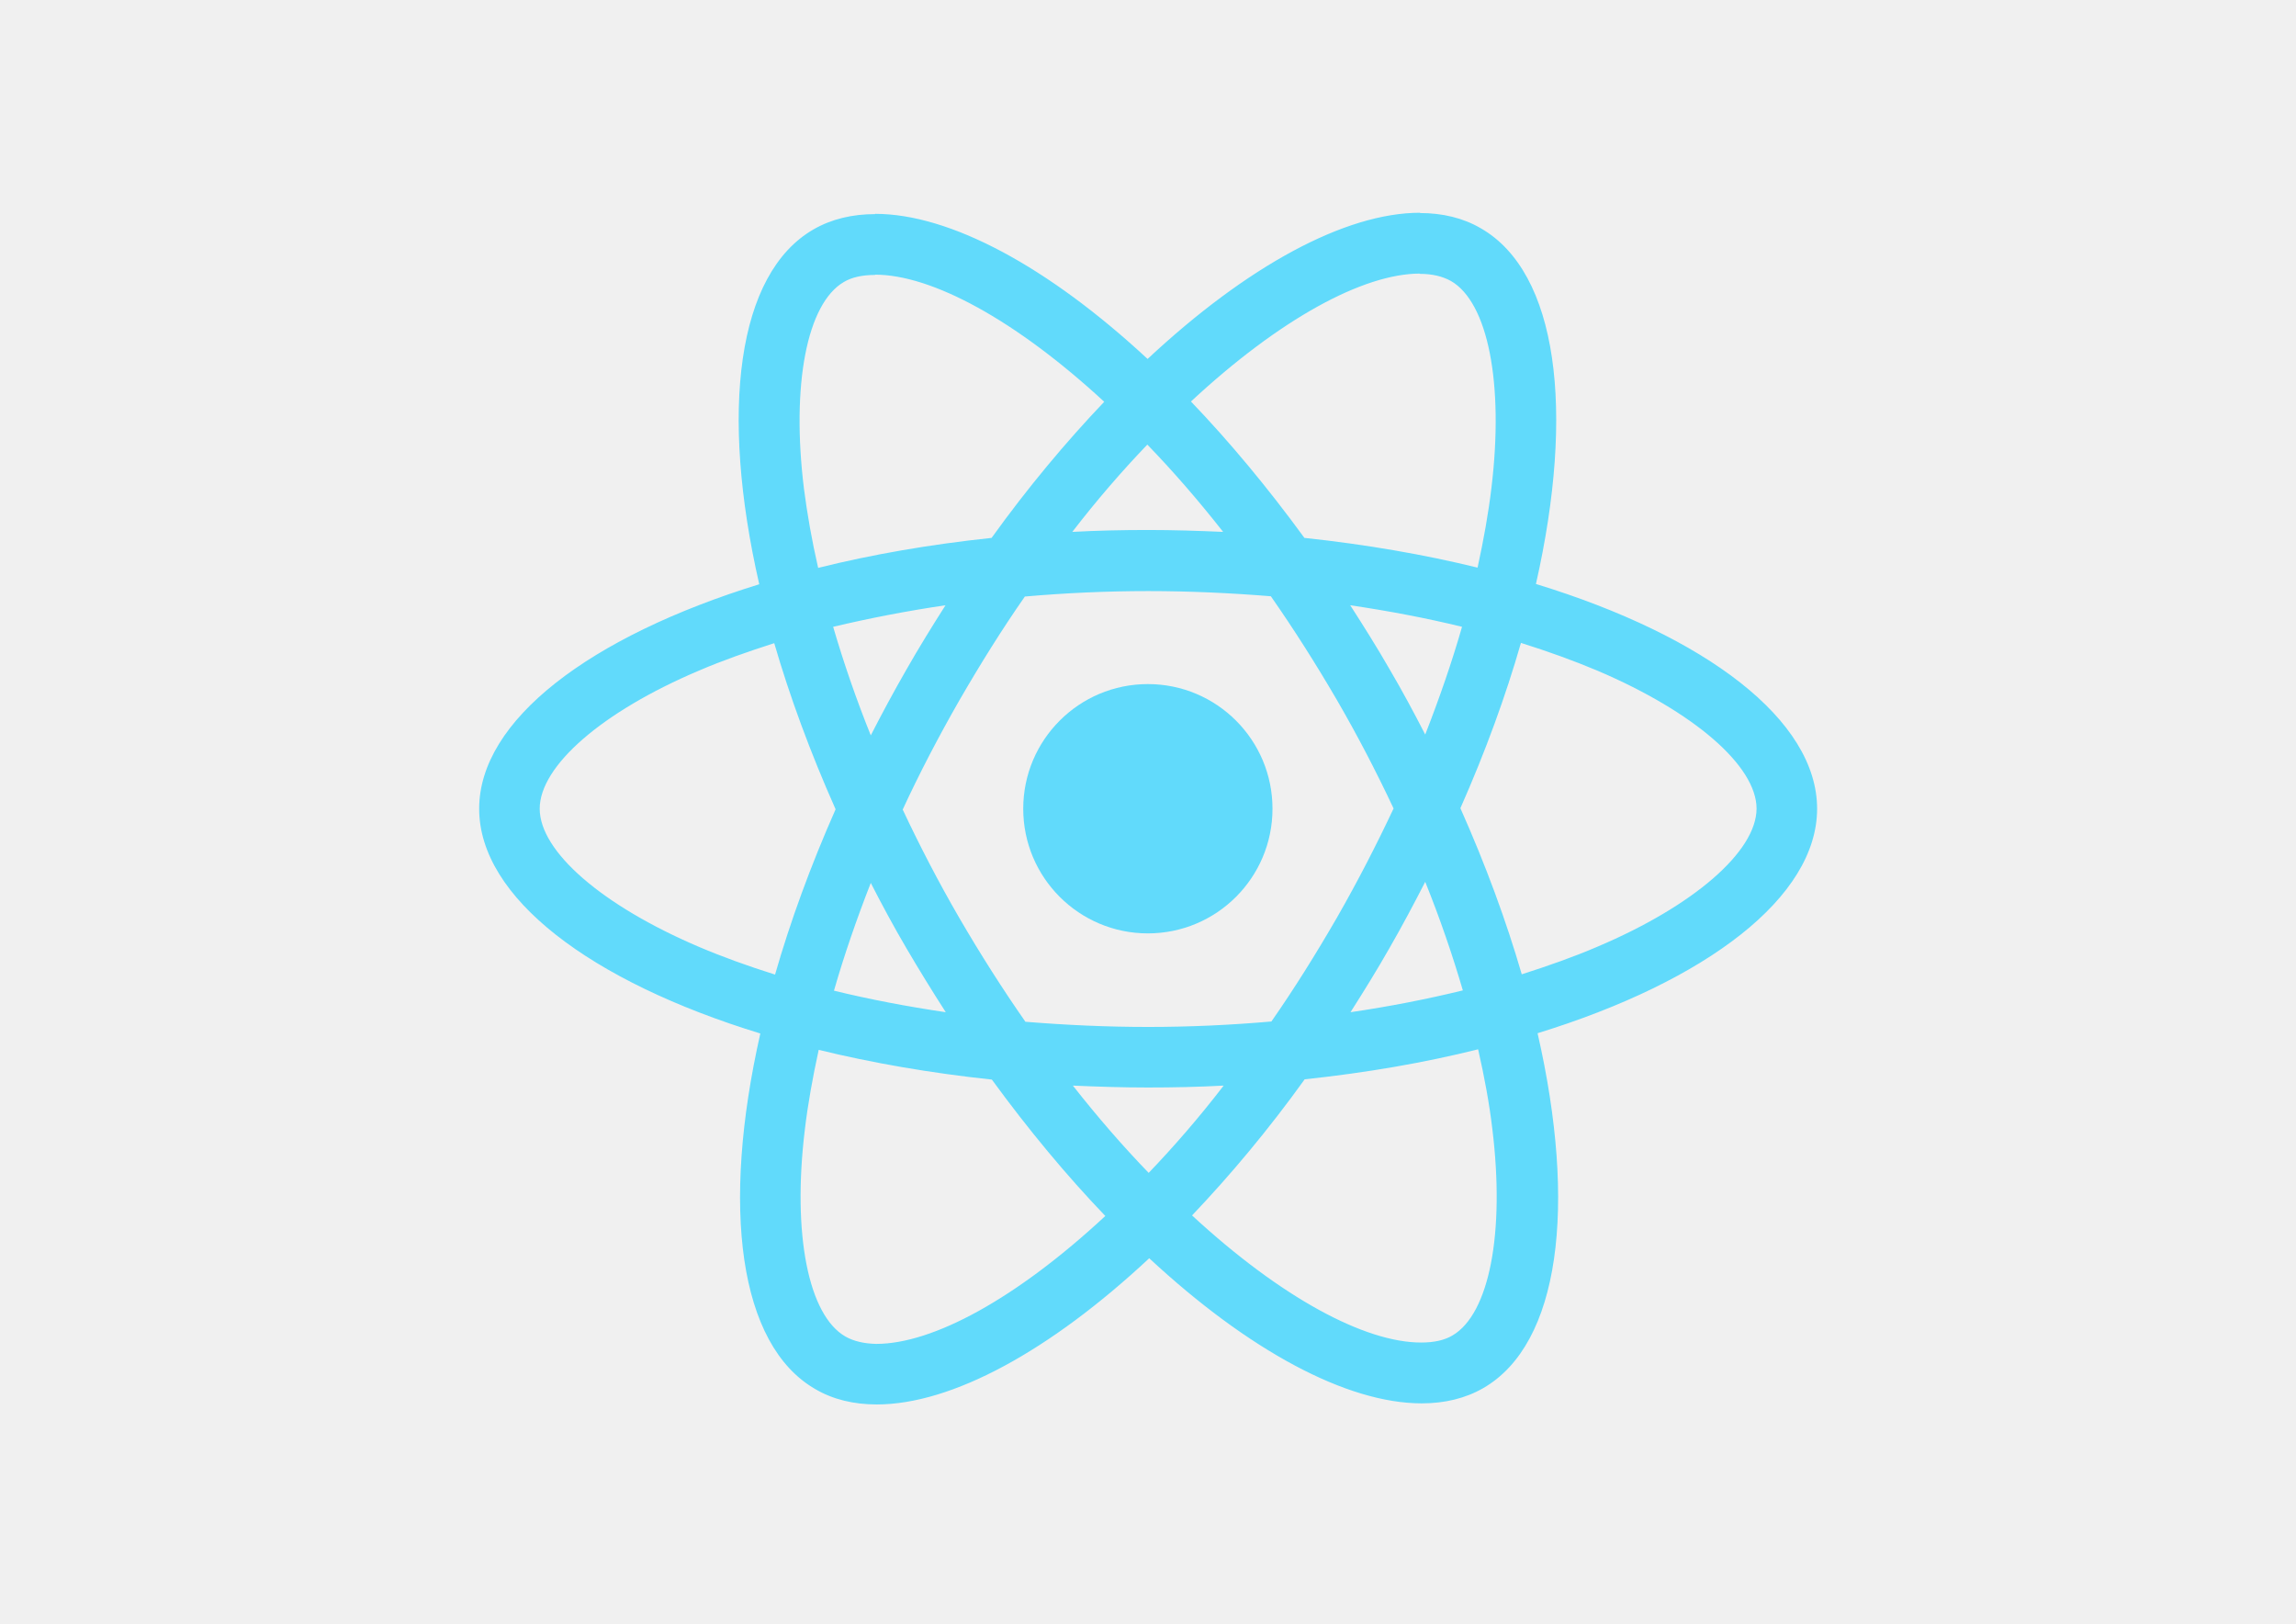
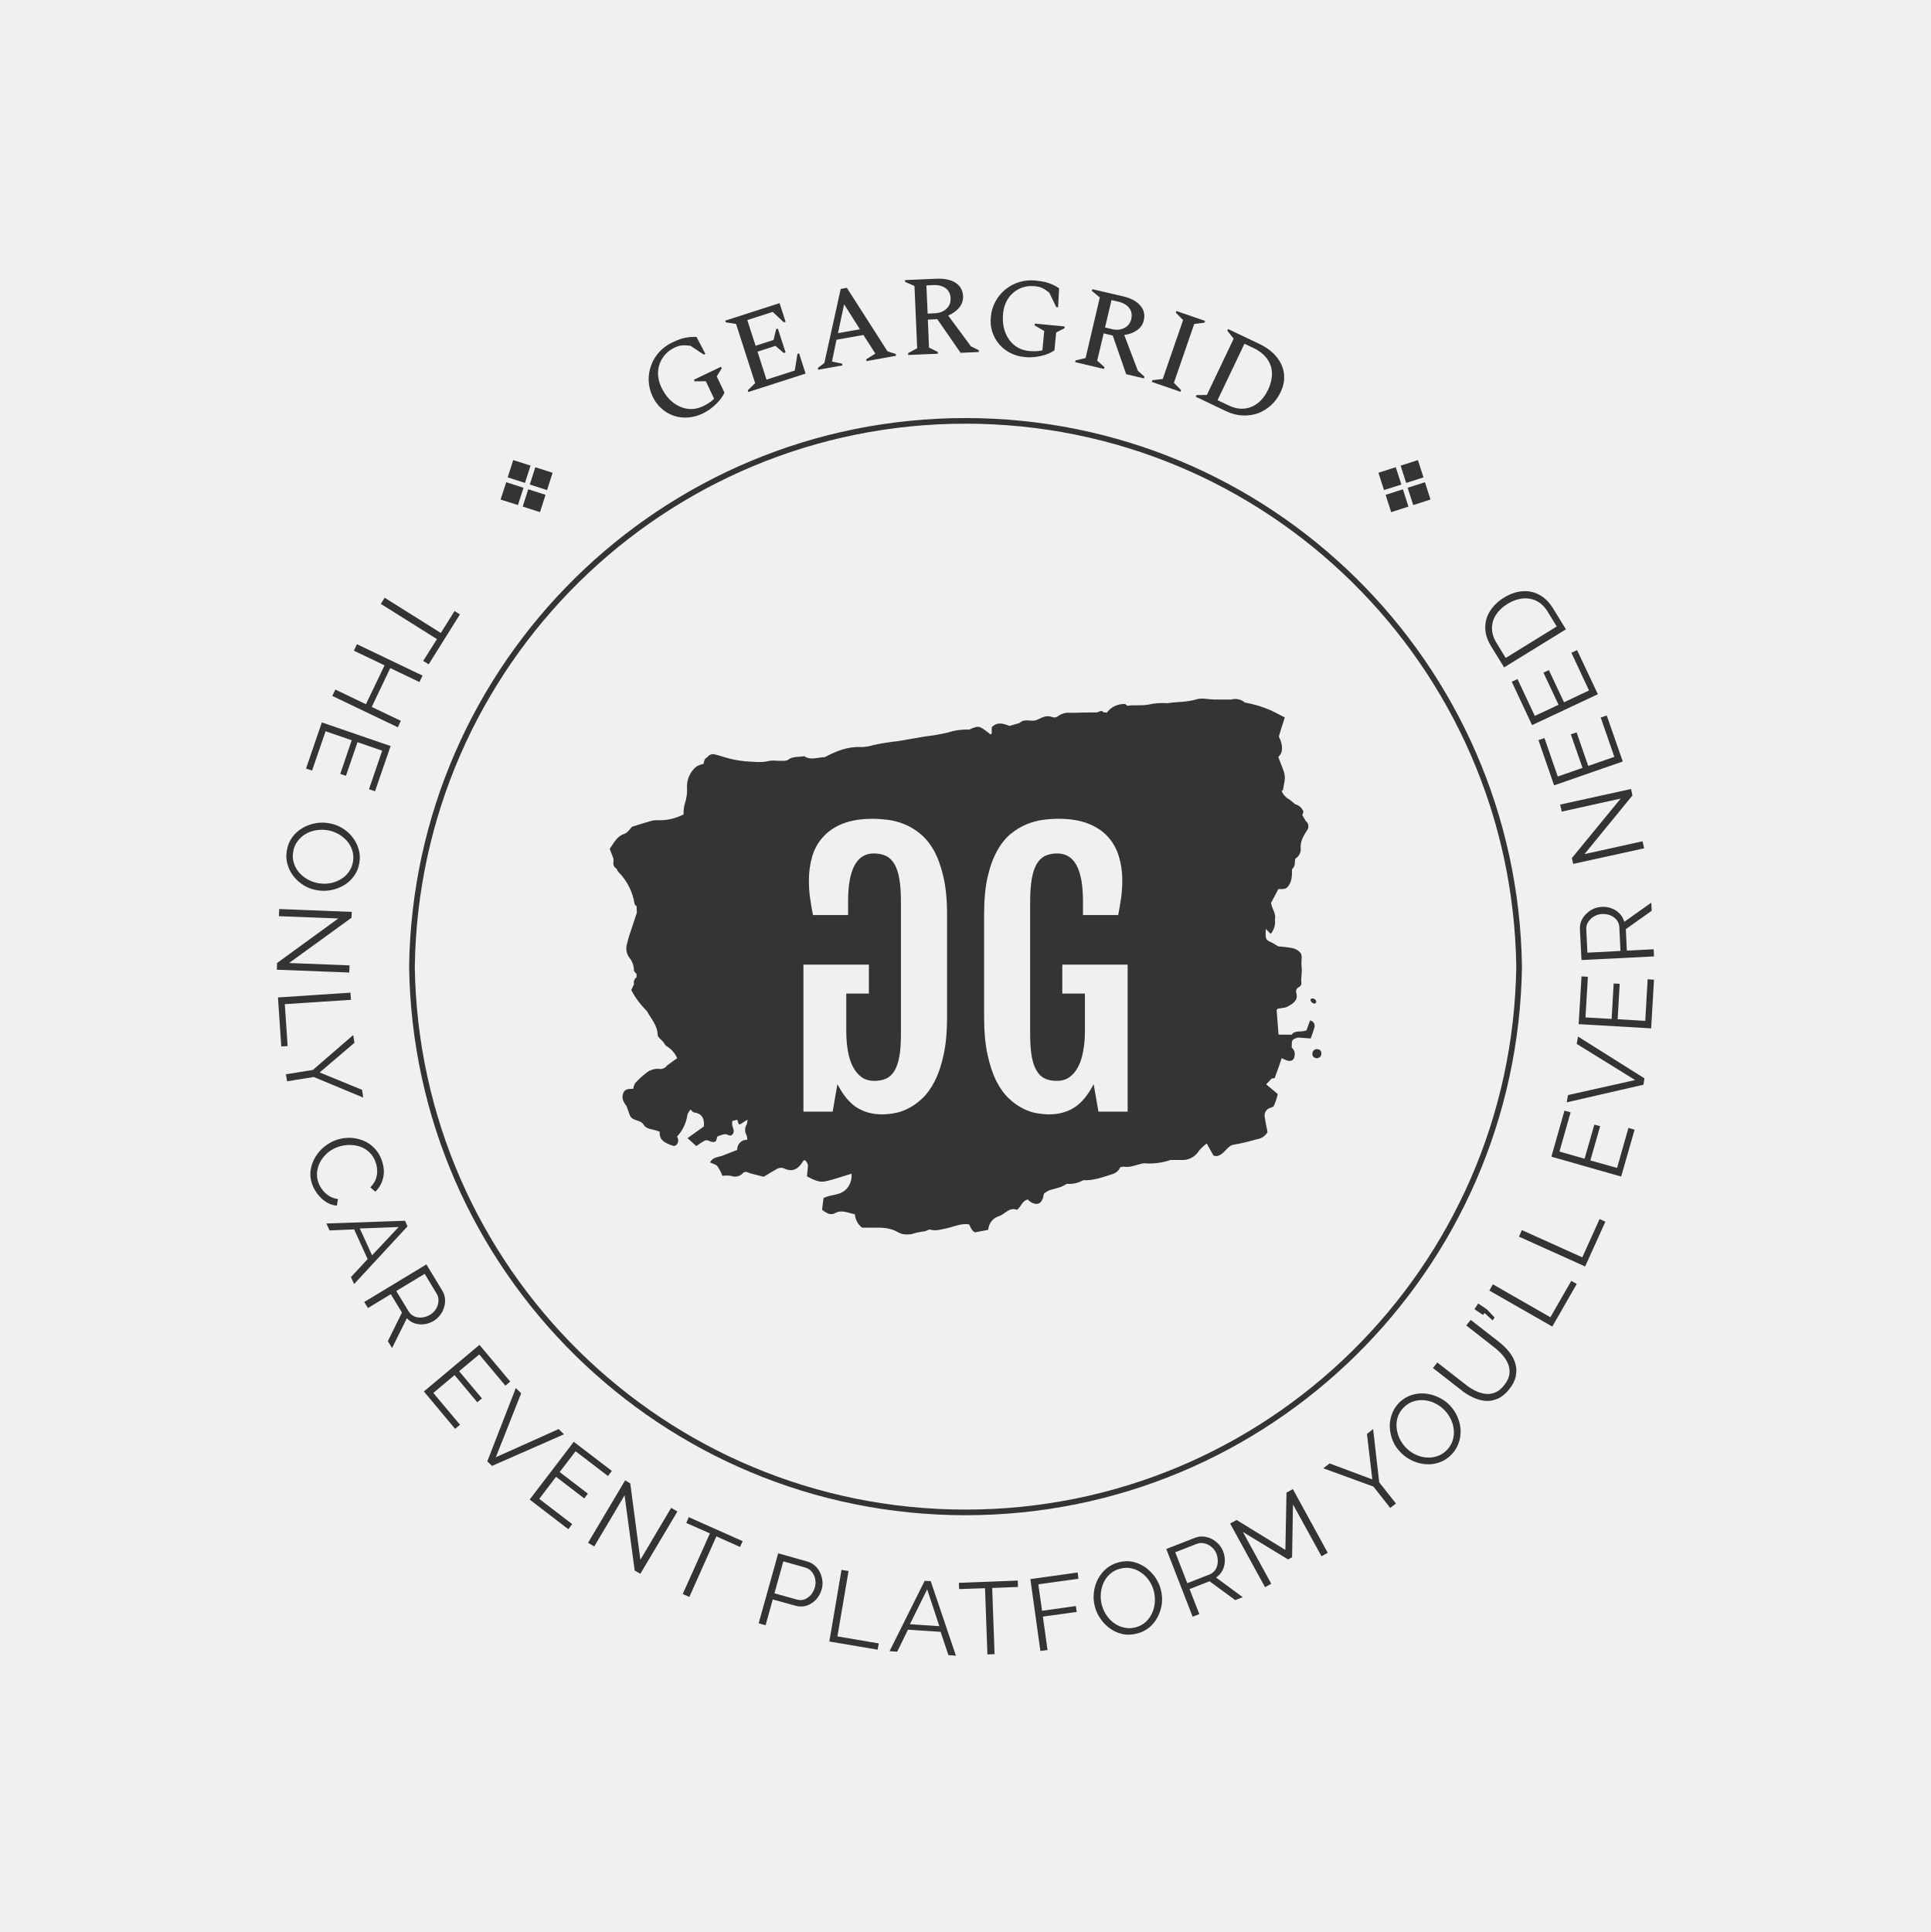
- <svg xmlns="http://www.w3.org/2000/svg" viewBox="0 0 841.9 595.3">
-   <g fill="#61DAFB">
-     <path d="M666.3 296.5c0-32.5-40.7-63.3-103.1-82.4 14.4-63.6 8-114.2-20.2-130.4-6.5-3.8-14.1-5.6-22.4-5.6v22.3c4.6 0 8.3.9 11.4 2.6 13.6 7.8 19.5 37.5 14.9 75.7-1.1 9.4-2.9 19.3-5.1 29.4-19.6-4.8-41-8.5-63.5-10.9-13.5-18.5-27.5-35.3-41.6-50 32.6-30.3 63.2-46.9 84-46.9V78c-27.5 0-63.5 19.6-99.9 53.6-36.4-33.8-72.4-53.2-99.9-53.2v22.3c20.7 0 51.4 16.5 84 46.6-14 14.7-28 31.4-41.3 49.9-22.6 2.4-44 6.1-63.6 11-2.3-10-4-19.7-5.2-29-4.7-38.2 1.1-67.9 14.6-75.8 3-1.8 6.9-2.6 11.5-2.6V78.5c-8.4 0-16 1.8-22.6 5.6-28.1 16.2-34.4 66.7-19.9 130.1-62.2 19.2-102.7 49.9-102.7 82.3 0 32.5 40.7 63.3 103.1 82.4-14.4 63.6-8 114.2 20.2 130.4 6.5 3.8 14.1 5.6 22.5 5.6 27.5 0 63.5-19.6 99.9-53.6 36.4 33.8 72.4 53.2 99.9 53.2 8.4 0 16-1.8 22.6-5.6 28.1-16.2 34.4-66.7 19.9-130.1 62-19.1 102.5-49.9 102.5-82.3zm-130.2-66.7c-3.7 12.9-8.3 26.2-13.5 39.5-4.1-8-8.4-16-13.1-24-4.6-8-9.5-15.8-14.4-23.4 14.2 2.1 27.9 4.7 41 7.9zm-45.8 106.5c-7.8 13.5-15.8 26.3-24.1 38.2-14.9 1.3-30 2-45.2 2-15.1 0-30.2-.7-45-1.9-8.3-11.9-16.4-24.6-24.2-38-7.6-13.1-14.5-26.4-20.8-39.8 6.2-13.4 13.2-26.8 20.7-39.9 7.8-13.5 15.8-26.3 24.1-38.2 14.9-1.3 30-2 45.2-2 15.1 0 30.2.7 45 1.9 8.3 11.9 16.4 24.6 24.2 38 7.6 13.1 14.5 26.4 20.8 39.8-6.3 13.4-13.2 26.8-20.7 39.9zm32.3-13c5.4 13.4 10 26.8 13.8 39.8-13.1 3.2-26.9 5.9-41.2 8 4.9-7.7 9.8-15.6 14.4-23.7 4.6-8 8.9-16.1 13-24.1zM421.2 430c-9.3-9.6-18.6-20.3-27.8-32 9 .4 18.2.7 27.5.7 9.4 0 18.7-.2 27.8-.7-9 11.7-18.3 22.4-27.5 32zm-74.4-58.9c-14.2-2.1-27.9-4.7-41-7.9 3.7-12.9 8.3-26.2 13.5-39.5 4.1 8 8.4 16 13.1 24 4.7 8 9.5 15.8 14.4 23.4zM420.7 163c9.3 9.6 18.6 20.3 27.8 32-9-.4-18.2-.7-27.5-.7-9.4 0-18.7.2-27.8.7 9-11.7 18.3-22.4 27.5-32zm-74 58.9c-4.9 7.7-9.8 15.6-14.4 23.7-4.6 8-8.9 16-13 24-5.4-13.4-10-26.8-13.8-39.8 13.1-3.1 26.9-5.8 41.2-7.9zm-90.5 125.2c-35.4-15.1-58.3-34.9-58.3-50.6 0-15.7 22.9-35.6 58.3-50.6 8.6-3.7 18-7 27.7-10.1 5.7 19.6 13.2 40 22.5 60.9-9.2 20.8-16.6 41.1-22.2 60.6-9.9-3.1-19.3-6.5-28-10.2zM310 490c-13.6-7.8-19.5-37.5-14.9-75.7 1.1-9.4 2.9-19.3 5.1-29.4 19.6 4.8 41 8.5 63.5 10.9 13.5 18.5 27.5 35.3 41.6 50-32.6 30.3-63.2 46.9-84 46.9-4.5-.1-8.3-1-11.3-2.7zm237.2-76.2c4.7 38.2-1.1 67.9-14.6 75.8-3 1.8-6.9 2.6-11.5 2.6-20.7 0-51.4-16.5-84-46.6 14-14.7 28-31.4 41.3-49.9 22.6-2.4 44-6.1 63.6-11 2.3 10.1 4.1 19.8 5.2 29.1zm38.5-66.7c-8.6 3.7-18 7-27.7 10.1-5.7-19.6-13.2-40-22.5-60.9 9.2-20.8 16.6-41.1 22.2-60.6 9.9 3.1 19.3 6.5 28.1 10.2 35.4 15.1 58.3 34.9 58.3 50.6-.1 15.7-23 35.6-58.4 50.6zM320.8 78.4z" />
-     <circle cx="420.9" cy="296.5" r="45.7" />
-     <path d="M520.5 78.1z" />
+ <svg xmlns="http://www.w3.org/2000/svg" version="1.1" viewBox="0 0 14.564 14.571">
+   <g transform="matrix(0.8571429,0,0,0.8571429,4.598733,4.605743)">
+     <g>
+       <path d=" M 0.821 -1.736 Q 0.757 -1.705 0.691 -1.7 Q 0.625 -1.695 0.565 -1.715 Q 0.506 -1.735 0.458 -1.777 Q 0.409 -1.819 0.379 -1.882 Q 0.346 -1.952 0.343 -2.023 Q 0.341 -2.094 0.365 -2.159 Q 0.389 -2.224 0.436 -2.276 Q 0.484 -2.328 0.55 -2.36 Q 0.598 -2.383 0.634 -2.394 Q 0.67 -2.404 0.701 -2.407 Q 0.733 -2.41 0.764 -2.409 L 0.842 -2.26 L 0.828 -2.253 L 0.711 -2.331 Q 0.664 -2.337 0.635 -2.334 Q 0.605 -2.331 0.572 -2.315 Q 0.505 -2.283 0.468 -2.227 Q 0.43 -2.172 0.426 -2.103 Q 0.422 -2.035 0.455 -1.965 Q 0.497 -1.878 0.559 -1.831 Q 0.62 -1.784 0.689 -1.776 Q 0.757 -1.768 0.823 -1.8 Q 0.849 -1.812 0.873 -1.828 Q 0.898 -1.843 0.919 -1.865 L 0.846 -2.019 L 0.748 -2.018 L 0.741 -2.032 L 0.979 -2.146 L 0.986 -2.132 L 0.942 -2.062 L 1.01 -1.919 Q 0.994 -1.883 0.964 -1.848 Q 0.934 -1.813 0.897 -1.784 Q 0.86 -1.755 0.821 -1.736 M 1.22 -1.924 L 1.215 -1.939 L 1.28 -2.002 L 1.112 -2.523 L 1.022 -2.537 L 1.017 -2.552 L 1.495 -2.706 L 1.548 -2.542 L 1.533 -2.537 L 1.435 -2.629 L 1.211 -2.557 L 1.284 -2.331 L 1.442 -2.382 L 1.465 -2.477 L 1.48 -2.482 L 1.548 -2.272 L 1.532 -2.267 L 1.459 -2.33 L 1.301 -2.279 L 1.38 -2.033 L 1.629 -2.113 L 1.652 -2.259 L 1.667 -2.264 L 1.724 -2.086 L 1.22 -1.924 M 1.835 -2.12 L 1.832 -2.136 L 1.889 -2.179 L 2.033 -2.831 L 2.087 -2.841 L 2.445 -2.282 L 2.517 -2.259 L 2.52 -2.243 L 2.26 -2.196 L 2.258 -2.212 L 2.338 -2.262 L 2.233 -2.426 L 1.996 -2.384 L 1.956 -2.192 L 2.045 -2.174 L 2.048 -2.158 L 1.835 -2.12 M 2.009 -2.442 L 2.202 -2.476 L 2.063 -2.696 L 2.009 -2.442 M 2.627 -2.25 L 2.626 -2.266 L 2.706 -2.309 L 2.682 -2.857 L 2.6 -2.893 L 2.599 -2.909 L 2.877 -2.921 Q 2.982 -2.925 3.044 -2.885 Q 3.106 -2.844 3.11 -2.768 Q 3.112 -2.712 3.076 -2.667 Q 3.04 -2.623 2.979 -2.597 L 3.179 -2.326 L 3.248 -2.292 L 3.248 -2.276 L 3.088 -2.269 L 2.883 -2.565 L 2.8 -2.561 L 2.81 -2.315 L 2.887 -2.277 L 2.888 -2.261 L 2.627 -2.25 M 2.846 -2.865 L 2.787 -2.862 L 2.798 -2.614 L 2.863 -2.617 Q 2.925 -2.62 2.964 -2.657 Q 3.003 -2.694 3 -2.749 Q 2.998 -2.806 2.957 -2.837 Q 2.916 -2.868 2.846 -2.865 M 3.658 -2.231 Q 3.586 -2.237 3.527 -2.267 Q 3.468 -2.297 3.428 -2.344 Q 3.387 -2.392 3.367 -2.453 Q 3.347 -2.514 3.354 -2.584 Q 3.361 -2.661 3.396 -2.723 Q 3.43 -2.785 3.484 -2.828 Q 3.539 -2.872 3.606 -2.892 Q 3.673 -2.912 3.747 -2.905 Q 3.8 -2.9 3.836 -2.891 Q 3.872 -2.881 3.9 -2.868 Q 3.929 -2.854 3.955 -2.837 L 3.946 -2.669 L 3.93 -2.671 L 3.869 -2.797 Q 3.833 -2.827 3.806 -2.839 Q 3.779 -2.852 3.742 -2.855 Q 3.668 -2.862 3.608 -2.834 Q 3.547 -2.806 3.508 -2.749 Q 3.47 -2.692 3.462 -2.616 Q 3.453 -2.519 3.482 -2.447 Q 3.51 -2.375 3.565 -2.333 Q 3.619 -2.292 3.692 -2.285 Q 3.721 -2.282 3.75 -2.283 Q 3.778 -2.284 3.808 -2.291 L 3.824 -2.461 L 3.74 -2.51 L 3.741 -2.526 L 4.004 -2.501 L 4.002 -2.485 L 3.929 -2.448 L 3.914 -2.291 Q 3.881 -2.268 3.838 -2.253 Q 3.794 -2.239 3.747 -2.233 Q 3.701 -2.227 3.658 -2.231 M 4.096 -2.187 L 4.1 -2.202 L 4.188 -2.223 L 4.313 -2.756 L 4.243 -2.814 L 4.247 -2.829 L 4.518 -2.766 Q 4.62 -2.742 4.669 -2.685 Q 4.718 -2.629 4.7 -2.555 Q 4.688 -2.501 4.641 -2.468 Q 4.594 -2.434 4.528 -2.426 L 4.648 -2.111 L 4.705 -2.06 L 4.702 -2.044 L 4.545 -2.081 L 4.427 -2.421 L 4.347 -2.44 L 4.29 -2.2 L 4.354 -2.143 L 4.35 -2.127 L 4.096 -2.187 M 4.473 -2.72 L 4.416 -2.733 L 4.359 -2.492 L 4.422 -2.477 Q 4.482 -2.463 4.53 -2.488 Q 4.578 -2.513 4.59 -2.567 Q 4.603 -2.622 4.572 -2.663 Q 4.541 -2.704 4.473 -2.72 M 4.771 -2.013 L 4.776 -2.028 L 4.867 -2.039 L 5.046 -2.557 L 4.982 -2.622 L 4.987 -2.637 L 5.239 -2.55 L 5.234 -2.534 L 5.144 -2.523 L 4.965 -2.005 L 5.028 -1.941 L 5.023 -1.926 L 4.771 -2.013 M 5.157 -1.883 L 5.164 -1.897 L 5.255 -1.898 L 5.491 -2.393 L 5.435 -2.464 L 5.442 -2.478 L 5.716 -2.348 Q 5.817 -2.299 5.871 -2.23 Q 5.926 -2.161 5.934 -2.082 Q 5.942 -2.002 5.905 -1.925 Q 5.872 -1.854 5.819 -1.807 Q 5.766 -1.759 5.702 -1.736 Q 5.637 -1.714 5.567 -1.718 Q 5.496 -1.721 5.425 -1.755 L 5.157 -1.883 M 5.668 -2.31 L 5.586 -2.349 L 5.349 -1.852 L 5.445 -1.807 Q 5.517 -1.772 5.583 -1.778 Q 5.649 -1.784 5.703 -1.826 Q 5.757 -1.868 5.794 -1.944 Q 5.829 -2.019 5.828 -2.089 Q 5.826 -2.159 5.786 -2.215 Q 5.746 -2.272 5.668 -2.31" fill="#343432" fill-rule="nonzero" />
+     </g>
+     <g>
+       <path d=" M -1.641 0.442 L -1.52 0.25 L -2.014 -0.06 L -1.98 -0.114 L -1.486 0.196 L -1.365 0.003 L -1.318 0.033 L -1.593 0.472 L -1.641 0.442 M -1.864 1.026 L -2.441 0.75 L -2.414 0.694 L -2.145 0.823 L -1.981 0.481 L -2.251 0.352 L -2.224 0.295 L -1.647 0.571 L -1.674 0.628 L -1.931 0.505 L -2.094 0.847 L -1.838 0.969 L -1.864 1.026 M -2.619 1.407 L -2.672 1.389 L -2.533 0.983 L -1.928 1.191 L -2.065 1.589 L -2.118 1.571 L -2.002 1.232 L -2.219 1.157 L -2.321 1.453 L -2.371 1.436 L -2.27 1.14 L -2.5 1.061 L -2.619 1.407 M -2.841 2.11 Q -2.83 2.044 -2.794 1.994 Q -2.758 1.945 -2.706 1.914 Q -2.653 1.882 -2.593 1.871 Q -2.532 1.859 -2.471 1.87 Q -2.408 1.88 -2.355 1.912 Q -2.301 1.944 -2.264 1.992 Q -2.226 2.04 -2.209 2.099 Q -2.192 2.158 -2.203 2.22 Q -2.214 2.287 -2.251 2.336 Q -2.287 2.386 -2.34 2.417 Q -2.393 2.447 -2.453 2.459 Q -2.514 2.47 -2.573 2.46 Q -2.636 2.45 -2.69 2.418 Q -2.743 2.386 -2.781 2.338 Q -2.819 2.29 -2.835 2.232 Q -2.852 2.173 -2.841 2.11 M -2.482 1.932 Q -2.533 1.923 -2.584 1.932 Q -2.634 1.94 -2.676 1.965 Q -2.718 1.99 -2.747 2.029 Q -2.777 2.069 -2.785 2.12 Q -2.795 2.174 -2.779 2.221 Q -2.764 2.268 -2.732 2.305 Q -2.699 2.342 -2.655 2.366 Q -2.611 2.39 -2.562 2.398 Q -2.51 2.407 -2.46 2.398 Q -2.41 2.389 -2.368 2.364 Q -2.325 2.339 -2.297 2.3 Q -2.268 2.261 -2.259 2.21 Q -2.25 2.157 -2.265 2.11 Q -2.28 2.063 -2.312 2.026 Q -2.345 1.989 -2.389 1.964 Q -2.433 1.94 -2.482 1.932 M -2.388 2.708 L -2.911 2.688 L -2.908 2.625 L -2.27 2.65 L -2.272 2.702 L -2.821 3.1 L -2.289 3.121 L -2.292 3.184 L -2.929 3.159 L -2.927 3.1 L -2.388 2.708 M -2.919 3.403 L -2.281 3.361 L -2.277 3.424 L -2.859 3.462 L -2.834 3.831 L -2.89 3.834 L -2.919 3.403 M -2.246 3.802 L -2.552 4.063 L -2.179 4.216 L -2.169 4.284 L -2.604 4.103 L -2.839 4.141 L -2.849 4.079 L -2.612 4.041 L -2.257 3.734 L -2.246 3.802 M -2.4 4.655 Q -2.344 4.637 -2.284 4.638 Q -2.225 4.64 -2.168 4.663 Q -2.112 4.685 -2.069 4.731 Q -2.025 4.776 -2.003 4.844 Q -1.976 4.926 -1.995 4.996 Q -2.013 5.065 -2.062 5.112 L -2.107 5.074 Q -2.073 5.041 -2.059 5.004 Q -2.045 4.966 -2.046 4.929 Q -2.047 4.892 -2.058 4.859 Q -2.076 4.804 -2.111 4.769 Q -2.147 4.734 -2.192 4.717 Q -2.238 4.701 -2.288 4.701 Q -2.337 4.701 -2.384 4.716 Q -2.434 4.732 -2.475 4.764 Q -2.515 4.797 -2.541 4.839 Q -2.566 4.881 -2.574 4.93 Q -2.581 4.978 -2.565 5.027 Q -2.554 5.061 -2.53 5.093 Q -2.507 5.125 -2.472 5.148 Q -2.437 5.171 -2.391 5.177 L -2.401 5.235 Q -2.452 5.231 -2.497 5.202 Q -2.541 5.173 -2.573 5.13 Q -2.605 5.087 -2.62 5.041 Q -2.641 4.979 -2.631 4.918 Q -2.621 4.857 -2.588 4.804 Q -2.556 4.751 -2.506 4.712 Q -2.457 4.674 -2.4 4.655 M -1.801 5.368 L -1.779 5.417 L -2.249 5.925 L -2.277 5.864 L -2.13 5.705 L -2.249 5.444 L -2.465 5.453 L -2.493 5.392 L -1.801 5.368 M -2.091 5.672 L -1.857 5.423 L -2.199 5.436 L -2.091 5.672 M -2.16 6.083 L -1.613 5.752 L -1.473 5.983 Q -1.452 6.018 -1.449 6.056 Q -1.446 6.095 -1.458 6.132 Q -1.469 6.169 -1.493 6.199 Q -1.516 6.229 -1.547 6.248 Q -1.587 6.272 -1.63 6.278 Q -1.674 6.284 -1.715 6.271 Q -1.755 6.258 -1.785 6.226 L -1.915 6.488 L -1.952 6.427 L -1.828 6.176 L -1.926 6.014 L -2.127 6.136 L -2.16 6.083 M -1.878 5.986 L -1.77 6.164 Q -1.75 6.197 -1.718 6.21 Q -1.686 6.223 -1.649 6.219 Q -1.612 6.214 -1.58 6.195 Q -1.547 6.175 -1.528 6.143 Q -1.509 6.111 -1.507 6.075 Q -1.504 6.039 -1.523 6.009 L -1.628 5.835 L -1.878 5.986 M -1.317 7.163 L -1.36 7.199 L -1.635 6.87 L -1.146 6.46 L -0.875 6.783 L -0.918 6.819 L -1.148 6.544 L -1.325 6.692 L -1.124 6.931 L -1.165 6.965 L -1.365 6.726 L -1.552 6.883 L -1.317 7.163 M -0.779 6.886 L -1.002 7.449 L -0.449 7.201 L -0.402 7.247 L -1.035 7.525 L -1.077 7.485 L -0.826 6.84 L -0.779 6.886 M -0.33 8.037 L -0.364 8.082 L -0.704 7.821 L -0.316 7.313 L 0.019 7.569 L -0.015 7.614 L -0.3 7.396 L -0.44 7.579 L -0.192 7.769 L -0.224 7.811 L -0.472 7.621 L -0.62 7.815 L -0.33 8.037 M 0.131 7.784 L -0.136 8.234 L -0.19 8.201 L 0.136 7.652 L 0.181 7.679 L 0.27 8.351 L 0.541 7.894 L 0.596 7.926 L 0.27 8.474 L 0.22 8.445 L 0.131 7.784 M 1.147 8.238 L 0.939 8.145 L 0.701 8.678 L 0.643 8.652 L 0.882 8.119 L 0.674 8.027 L 0.696 7.976 L 1.17 8.187 L 1.147 8.238 M 1.311 8.91 L 1.483 8.294 L 1.738 8.366 Q 1.777 8.377 1.806 8.403 Q 1.835 8.428 1.851 8.463 Q 1.868 8.498 1.872 8.536 Q 1.876 8.574 1.866 8.61 Q 1.852 8.66 1.818 8.699 Q 1.783 8.737 1.736 8.754 Q 1.688 8.77 1.634 8.755 L 1.435 8.7 L 1.372 8.927 L 1.311 8.91 M 1.45 8.646 L 1.647 8.701 Q 1.683 8.711 1.716 8.699 Q 1.748 8.686 1.772 8.658 Q 1.795 8.63 1.806 8.593 Q 1.816 8.555 1.808 8.518 Q 1.8 8.481 1.777 8.455 Q 1.754 8.428 1.72 8.419 L 1.528 8.365 L 1.45 8.646 M 1.933 9.07 L 2.04 8.44 L 2.102 8.45 L 2.004 9.025 L 2.368 9.087 L 2.358 9.142 L 1.933 9.07 M 2.772 8.536 L 2.825 8.539 L 3.047 9.195 L 2.981 9.19 L 2.912 8.985 L 2.625 8.966 L 2.53 9.16 L 2.463 9.155 L 2.772 8.536 M 2.901 8.935 L 2.794 8.611 L 2.642 8.918 L 2.901 8.935 M 3.593 8.59 L 3.366 8.599 L 3.387 9.181 L 3.324 9.184 L 3.303 8.601 L 3.075 8.609 L 3.073 8.554 L 3.591 8.534 L 3.593 8.59 M 3.79 9.153 L 3.702 8.521 L 4.118 8.463 L 4.125 8.518 L 3.772 8.567 L 3.805 8.8 L 4.102 8.758 L 4.11 8.81 L 3.812 8.851 L 3.853 9.145 L 3.79 9.153 M 4.64 9 Q 4.575 9.017 4.515 9.005 Q 4.455 8.992 4.405 8.957 Q 4.355 8.922 4.32 8.871 Q 4.284 8.821 4.269 8.761 Q 4.253 8.699 4.261 8.638 Q 4.268 8.576 4.296 8.522 Q 4.325 8.467 4.371 8.428 Q 4.418 8.389 4.48 8.373 Q 4.545 8.356 4.605 8.369 Q 4.665 8.383 4.715 8.418 Q 4.764 8.454 4.8 8.504 Q 4.835 8.555 4.85 8.613 Q 4.866 8.675 4.859 8.737 Q 4.851 8.798 4.823 8.853 Q 4.795 8.907 4.749 8.946 Q 4.702 8.985 4.64 9 M 4.33 8.746 Q 4.343 8.796 4.372 8.839 Q 4.4 8.881 4.44 8.909 Q 4.48 8.938 4.528 8.948 Q 4.575 8.959 4.626 8.946 Q 4.679 8.932 4.716 8.899 Q 4.752 8.866 4.773 8.821 Q 4.793 8.776 4.797 8.726 Q 4.801 8.676 4.789 8.628 Q 4.776 8.577 4.747 8.535 Q 4.719 8.493 4.678 8.465 Q 4.638 8.436 4.591 8.426 Q 4.544 8.416 4.493 8.429 Q 4.441 8.442 4.404 8.475 Q 4.367 8.507 4.347 8.552 Q 4.326 8.597 4.322 8.647 Q 4.318 8.698 4.33 8.746 M 5.13 8.852 L 4.898 8.256 L 5.15 8.158 Q 5.188 8.143 5.226 8.147 Q 5.264 8.15 5.299 8.168 Q 5.333 8.186 5.359 8.214 Q 5.385 8.242 5.398 8.277 Q 5.415 8.319 5.413 8.363 Q 5.412 8.408 5.392 8.445 Q 5.373 8.483 5.336 8.507 L 5.571 8.68 L 5.505 8.706 L 5.279 8.54 L 5.103 8.609 L 5.189 8.829 L 5.13 8.852 M 5.083 8.557 L 5.277 8.481 Q 5.312 8.467 5.331 8.438 Q 5.349 8.409 5.351 8.372 Q 5.353 8.335 5.34 8.299 Q 5.326 8.263 5.297 8.239 Q 5.269 8.215 5.235 8.207 Q 5.2 8.198 5.166 8.211 L 4.977 8.285 L 5.083 8.557 M 6.264 8.32 L 6.013 7.864 L 6.005 8.329 L 5.97 8.348 L 5.572 8.106 L 5.822 8.562 L 5.767 8.592 L 5.46 8.032 L 5.517 8.001 L 5.946 8.264 L 5.956 7.76 L 6.012 7.729 L 6.319 8.29 L 6.264 8.32 M 6.335 7.503 L 6.711 7.644 L 6.664 7.244 L 6.718 7.201 L 6.772 7.67 L 6.919 7.856 L 6.869 7.895 L 6.721 7.707 L 6.28 7.546 L 6.335 7.503 M 7.405 7.428 Q 7.357 7.476 7.299 7.495 Q 7.241 7.515 7.18 7.51 Q 7.119 7.505 7.063 7.479 Q 7.007 7.453 6.964 7.41 Q 6.918 7.365 6.893 7.308 Q 6.869 7.251 6.865 7.189 Q 6.862 7.128 6.883 7.071 Q 6.903 7.013 6.948 6.968 Q 6.996 6.921 7.055 6.902 Q 7.113 6.883 7.174 6.888 Q 7.235 6.894 7.291 6.92 Q 7.347 6.945 7.389 6.988 Q 7.434 7.033 7.459 7.09 Q 7.484 7.147 7.488 7.208 Q 7.491 7.269 7.47 7.326 Q 7.45 7.383 7.405 7.428 M 7.008 7.366 Q 7.045 7.403 7.091 7.425 Q 7.137 7.447 7.186 7.451 Q 7.235 7.455 7.281 7.44 Q 7.328 7.425 7.365 7.388 Q 7.403 7.349 7.418 7.302 Q 7.433 7.255 7.428 7.206 Q 7.423 7.157 7.401 7.112 Q 7.379 7.067 7.344 7.032 Q 7.307 6.995 7.261 6.973 Q 7.216 6.951 7.166 6.947 Q 7.117 6.943 7.071 6.958 Q 7.025 6.973 6.988 7.01 Q 6.95 7.048 6.935 7.095 Q 6.92 7.141 6.925 7.19 Q 6.93 7.239 6.951 7.285 Q 6.973 7.33 7.008 7.366 M 7.918 6.848 Q 7.871 6.908 7.818 6.932 Q 7.764 6.957 7.709 6.953 Q 7.655 6.949 7.601 6.924 Q 7.547 6.9 7.499 6.862 L 7.245 6.664 L 7.283 6.615 L 7.537 6.813 Q 7.576 6.844 7.62 6.865 Q 7.664 6.886 7.708 6.891 Q 7.752 6.896 7.794 6.878 Q 7.836 6.861 7.872 6.814 Q 7.91 6.766 7.917 6.72 Q 7.923 6.675 7.908 6.633 Q 7.892 6.592 7.861 6.555 Q 7.83 6.518 7.792 6.488 L 7.538 6.289 L 7.577 6.24 L 7.831 6.438 Q 7.881 6.478 7.918 6.525 Q 7.955 6.573 7.97 6.625 Q 7.985 6.677 7.974 6.734 Q 7.963 6.79 7.918 6.848 M 7.77 6.245 L 7.698 6.179 L 7.686 6.197 L 7.61 6.146 L 7.643 6.096 L 7.719 6.147 L 7.787 6.219 L 7.77 6.245 M 8.295 6.299 L 7.741 5.982 L 7.772 5.927 L 8.278 6.217 L 8.462 5.897 L 8.51 5.924 L 8.295 6.299 M 8.584 5.77 L 8.002 5.508 L 8.027 5.45 L 8.559 5.69 L 8.711 5.353 L 8.762 5.376 L 8.584 5.77 M 8.965 4.551 L 9.019 4.567 L 8.901 4.979 L 8.287 4.804 L 8.402 4.399 L 8.456 4.414 L 8.358 4.759 L 8.579 4.822 L 8.665 4.522 L 8.716 4.536 L 8.63 4.837 L 8.865 4.903 L 8.965 4.551 M 8.433 4.262 L 9.024 4.13 L 8.51 3.812 L 8.521 3.747 L 9.106 4.115 L 9.097 4.171 L 8.422 4.326 L 8.433 4.262 M 9.134 3.243 L 9.19 3.247 L 9.165 3.675 L 8.527 3.638 L 8.552 3.218 L 8.608 3.221 L 8.587 3.579 L 8.817 3.592 L 8.835 3.28 L 8.888 3.283 L 8.87 3.595 L 9.113 3.609 L 9.134 3.243 M 9.19 3.042 L 8.552 3.074 L 8.538 2.805 Q 8.536 2.763 8.551 2.728 Q 8.567 2.693 8.595 2.666 Q 8.623 2.639 8.657 2.623 Q 8.692 2.608 8.729 2.606 Q 8.775 2.603 8.816 2.619 Q 8.858 2.634 8.887 2.665 Q 8.917 2.695 8.928 2.738 L 9.166 2.569 L 9.17 2.64 L 8.942 2.802 L 8.951 2.991 L 9.187 2.979 L 9.19 3.042 M 8.895 2.994 L 8.885 2.785 Q 8.883 2.748 8.861 2.721 Q 8.839 2.694 8.805 2.68 Q 8.77 2.667 8.732 2.669 Q 8.694 2.671 8.662 2.69 Q 8.63 2.709 8.611 2.739 Q 8.592 2.769 8.594 2.805 L 8.604 3.009 L 8.895 2.994 M 8.578 2.142 L 9.089 2.029 L 9.103 2.091 L 8.479 2.228 L 8.467 2.177 L 8.897 1.653 L 8.378 1.768 L 8.364 1.706 L 8.988 1.569 L 9 1.626 L 8.578 2.142 M 8.721 0.94 L 8.774 0.922 L 8.915 1.327 L 8.311 1.537 L 8.173 1.139 L 8.226 1.121 L 8.343 1.459 L 8.561 1.383 L 8.458 1.088 L 8.509 1.071 L 8.611 1.366 L 8.841 1.286 L 8.721 0.94 M 8.463 0.37 L 8.513 0.347 L 8.696 0.735 L 8.117 1.007 L 7.938 0.625 L 7.989 0.602 L 8.141 0.926 L 8.35 0.828 L 8.217 0.545 L 8.265 0.523 L 8.398 0.806 L 8.618 0.702 L 8.463 0.37 M 8.415 0.164 L 7.871 0.499 L 7.757 0.314 Q 7.704 0.227 7.705 0.147 Q 7.705 0.067 7.749 -0 Q 7.793 -0.067 7.868 -0.114 Q 7.951 -0.165 8.032 -0.171 Q 8.113 -0.177 8.182 -0.139 Q 8.252 -0.101 8.301 -0.021 L 8.415 0.164 M 7.901 -0.06 Q 7.836 -0.02 7.8 0.035 Q 7.764 0.091 7.764 0.154 Q 7.764 0.218 7.805 0.285 L 7.885 0.416 L 8.334 0.139 L 8.254 0.008 Q 8.212 -0.059 8.154 -0.087 Q 8.096 -0.114 8.03 -0.107 Q 7.965 -0.099 7.901 -0.06" fill="#343432" fill-rule="nonzero" />
+     </g>
+     <g transform="matrix(1,0,0,1,0,0)" clip-path="url(#SvgjsClipPath1004)">
+       <path d=" M 0 0.773 L 6.263 0.773 L 6.263 5.49 L 0 5.49 Z" fill="#343432" transform="matrix(1,0,0,1,0,0)" fill-rule="nonzero" mask="url(#maskedMgText-3bfc6b84-0469-4d43-9eb2-9b6b4143ec78)" />
+     </g>
+     <g>
+       <path d=" M -1.765 3.132 A 4.897 4.897 0 0 1 8.028 3.132 A 4.897 4.897 0 0 1 -1.765 3.132 Z M -1.715 3.132 A 4.847 4.847 0 0 0 7.978 3.132 A 4.847 4.847 0 0 0 -1.715 3.132 Z" fill="#343432" fill-rule="nonzero" />
+     </g>
+     <g transform="matrix(0.8893637,-0.4572005,0.4572005,0.8893637,0.42264,-0.4575204)">
+       <g clip-path="url(#SvgjsClipPath1005)">
+         <path d=" M -0.734 -1.127 L -0.621 -1.24 L -0.734 -1.353 L -0.847 -1.24 L -0.734 -1.127 Z M -0.59 -0.982 L -0.477 -1.095 L -0.59 -1.208 L -0.703 -1.095 L -0.59 -0.982 Z M -0.878 -0.982 L -0.765 -1.095 L -0.878 -1.208 L -0.992 -1.095 L -0.878 -0.982 Z M -0.734 -0.838 L -0.621 -0.951 L -0.734 -1.064 L -0.847 -0.951 L -0.734 -0.838 Z" fill="#343432" transform="matrix(1,0,0,1,0,0)" fill-rule="nonzero" />
+       </g>
+     </g>
+     <g transform="matrix(-0.8893637,-0.4572005,-0.4572005,0.8893637,12.71673,3.077276)">
+       <g clip-path="url(#SvgjsClipPath1006)">
+         <path d=" M 6.997 -1.127 L 7.11 -1.24 L 6.997 -1.353 L 6.884 -1.24 L 6.997 -1.127 Z M 7.142 -0.982 L 7.255 -1.095 L 7.142 -1.208 L 7.028 -1.095 L 7.142 -0.982 Z M 6.853 -0.982 L 6.966 -1.095 L 6.853 -1.208 L 6.74 -1.095 L 6.853 -0.982 Z M 6.997 -0.838 L 7.11 -0.951 L 6.997 -1.064 L 6.884 -0.951 L 6.997 -0.838 Z" fill="#343432" transform="matrix(1,0,0,1,0,0)" fill-rule="nonzero" />
+       </g>
+     </g>
  </g>
+   <defs>
+     <clipPath id="SvgjsClipPath1004">
+       <path d=" M 0 0 h 6.263 v 6.263 h -6.263 Z" />
+     </clipPath>
+     <mask id="maskedMgText-3bfc6b84-0469-4d43-9eb2-9b6b4143ec78">
+       <path d=" M 6.163 3.606 C 6.152 3.637 6.141 3.668 6.132 3.692 C 6.084 3.713 6.033 3.687 6.001 3.731 L 5.886 3.73 C 5.88 3.658 5.875 3.585 5.869 3.514 C 5.873 3.509 5.876 3.503 5.88 3.502 C 5.903 3.498 5.928 3.496 5.951 3.49 C 5.968 3.483 5.984 3.474 5.999 3.464 C 6.033 3.44 6.056 3.412 6.043 3.366 C 6.039 3.356 6.039 3.346 6.043 3.336 C 6.046 3.327 6.053 3.319 6.061 3.314 C 6.089 3.302 6.09 3.279 6.085 3.253 C 6.087 3.224 6.089 3.194 6.091 3.165 C 6.089 3.143 6.088 3.12 6.087 3.098 C 6.087 3.07 6.095 3.036 6.082 3.015 C 6.065 2.992 6.04 2.976 6.012 2.97 C 5.97 2.962 5.927 2.956 5.884 2.954 C 5.868 2.944 5.852 2.934 5.836 2.925 C 5.77 2.895 5.769 2.895 5.774 2.8 L 5.817 2.844 C 5.847 2.808 5.86 2.762 5.854 2.717 C 5.867 2.665 5.828 2.626 5.82 2.571 L 5.884 2.45 C 5.916 2.448 5.952 2.457 5.973 2.421 C 6.006 2.377 6.004 2.325 6.005 2.273 C 6.036 2.25 6.027 2.214 6.033 2.182 C 6.048 2.174 6.06 2.161 6.069 2.146 C 6.077 2.131 6.082 2.114 6.081 2.097 C 6.074 2.029 6.107 1.98 6.139 1.929 C 6.156 1.903 6.15 1.869 6.125 1.85 L 6.095 1.798 C 6.098 1.786 6.107 1.772 6.104 1.764 C 6.097 1.749 6.087 1.735 6.075 1.725 C 6.062 1.714 6.048 1.707 6.032 1.703 C 6.014 1.688 5.997 1.672 5.978 1.659 C 5.948 1.643 5.925 1.617 5.913 1.585 C 5.917 1.583 5.924 1.58 5.925 1.577 C 5.949 1.455 5.949 1.455 5.91 1.356 C 5.901 1.333 5.893 1.311 5.884 1.288 C 5.928 1.244 5.92 1.194 5.904 1.142 C 5.899 1.128 5.887 1.113 5.89 1.102 C 5.905 1.049 5.923 0.997 5.941 0.939 L 5.821 0.878 C 5.747 0.846 5.669 0.822 5.589 0.808 C 5.556 0.779 5.511 0.77 5.469 0.782 L 5.321 0.782 C 5.268 0.781 5.211 0.765 5.164 0.78 C 5.079 0.806 4.992 0.801 4.907 0.814 C 4.851 0.81 4.793 0.814 4.738 0.827 C 4.679 0.838 4.616 0.827 4.555 0.837 C 4.548 0.832 4.54 0.821 4.533 0.821 C 4.471 0.819 4.412 0.847 4.375 0.897 C 4.366 0.895 4.357 0.895 4.348 0.895 C 4.327 0.87 4.307 0.891 4.287 0.895 C 4.21 0.895 4.133 0.897 4.055 0.899 C 4.016 0.894 3.977 0.905 3.945 0.928 C 3.93 0.941 3.909 0.943 3.891 0.935 C 3.84 0.916 3.801 0.943 3.756 0.962 C 3.71 0.981 3.652 0.944 3.607 0.988 L 3.519 1.014 C 3.465 0.993 3.411 0.975 3.362 1.025 L 3.362 1.08 C 3.362 1.083 3.354 1.086 3.35 1.088 C 3.25 1.009 3.25 1.009 3.164 1.046 C 3.101 1.044 3.038 1.052 2.977 1.072 C 2.912 1.087 2.846 1.099 2.78 1.106 L 2.536 1.148 C 2.464 1.155 2.393 1.167 2.322 1.182 C 2.286 1.194 2.247 1.2 2.209 1.2 C 2.093 1.194 1.991 1.237 1.892 1.289 C 1.832 1.289 1.77 1.32 1.712 1.28 C 1.663 1.29 1.607 1.278 1.565 1.316 C 1.556 1.317 1.548 1.319 1.54 1.321 L 1.48 1.321 C 1.456 1.318 1.432 1.318 1.407 1.321 C 1.335 1.34 1.265 1.329 1.192 1.325 C 1.129 1.319 1.067 1.307 1.007 1.288 C 0.979 1.278 0.951 1.271 0.922 1.264 C 0.911 1.261 0.898 1.262 0.887 1.267 C 0.875 1.271 0.865 1.28 0.859 1.29 C 0.833 1.301 0.83 1.325 0.826 1.348 C 0.803 1.352 0.781 1.361 0.761 1.373 C 0.709 1.417 0.679 1.482 0.68 1.551 C 0.684 1.603 0.676 1.656 0.659 1.706 C 0.652 1.734 0.649 1.763 0.651 1.792 C 0.582 1.828 0.505 1.846 0.428 1.844 C 0.409 1.842 0.39 1.844 0.372 1.848 C 0.316 1.863 0.261 1.881 0.197 1.901 C 0.179 1.918 0.159 1.953 0.13 1.963 C 0.061 1.986 0.038 2.044 0 2.095 C 0.012 2.127 0.023 2.154 0.033 2.181 L 0.033 2.211 C 0.028 2.235 0.04 2.259 0.061 2.271 C 0.064 2.28 0.069 2.289 0.075 2.297 C 0.152 2.373 0.202 2.472 0.219 2.579 C 0.219 2.587 0.23 2.593 0.237 2.601 L 0.239 2.658 C 0.229 2.688 0.219 2.718 0.209 2.748 C 0.19 2.808 0.167 2.867 0.153 2.929 C 0.139 2.972 0.147 3.019 0.174 3.054 C 0.199 3.085 0.213 3.123 0.213 3.163 C 0.213 3.175 0.229 3.186 0.237 3.197 C 0.236 3.206 0.236 3.216 0.237 3.225 C 0.227 3.232 0.22 3.241 0.216 3.252 C 0.212 3.263 0.211 3.275 0.214 3.286 L 0.19 3.338 C 0.226 3.407 0.273 3.469 0.328 3.524 C 0.364 3.591 0.42 3.647 0.422 3.731 C 0.422 3.753 0.456 3.775 0.473 3.796 C 0.482 3.808 0.488 3.824 0.499 3.83 C 0.541 3.855 0.575 3.893 0.594 3.938 L 0.548 3.97 L 0.505 4.002 C 0.488 4.026 0.457 4.038 0.428 4.031 C 0.389 4.03 0.351 4.043 0.321 4.068 C 0.287 4.094 0.255 4.123 0.226 4.155 C 0.216 4.171 0.21 4.189 0.207 4.207 C 0.175 4.21 0.14 4.202 0.121 4.24 C 0.105 4.282 0.111 4.309 0.148 4.359 C 0.159 4.388 0.169 4.417 0.18 4.446 C 0.206 4.493 0.271 4.477 0.299 4.523 C 0.326 4.569 0.386 4.559 0.44 4.585 C 0.434 4.663 0.494 4.686 0.556 4.708 C 0.581 4.717 0.607 4.688 0.603 4.654 C 0.601 4.645 0.597 4.635 0.593 4.627 C 0.642 4.574 0.674 4.507 0.684 4.436 C 0.687 4.419 0.702 4.405 0.711 4.389 C 0.722 4.398 0.731 4.415 0.743 4.415 C 0.816 4.425 0.834 4.472 0.829 4.538 L 0.685 4.641 C 0.716 4.669 0.74 4.69 0.762 4.711 C 0.786 4.693 0.812 4.676 0.839 4.662 C 0.87 4.648 0.9 4.695 0.936 4.666 C 0.94 4.655 0.943 4.64 0.947 4.627 C 0.968 4.618 0.99 4.61 1.013 4.606 C 1.035 4.603 1.058 4.631 1.079 4.61 C 1.104 4.584 1.086 4.558 1.079 4.53 C 1.077 4.517 1.077 4.503 1.079 4.49 L 1.123 4.479 C 1.137 4.528 1.137 4.528 1.168 4.507 L 1.213 4.478 C 1.213 4.492 1.21 4.506 1.206 4.52 C 1.188 4.548 1.187 4.585 1.204 4.614 C 1.209 4.627 1.211 4.641 1.211 4.656 C 1.199 4.655 1.188 4.657 1.176 4.661 C 1.165 4.665 1.155 4.672 1.147 4.68 C 1.13 4.697 1.121 4.721 1.122 4.745 C 1.082 4.761 1.041 4.775 1.001 4.792 C 0.961 4.81 0.907 4.804 0.883 4.855 C 0.906 4.866 0.934 4.871 0.948 4.888 C 0.966 4.915 0.981 4.943 0.992 4.973 C 1.017 4.969 1.043 4.969 1.068 4.973 C 1.105 4.988 1.148 4.978 1.174 4.947 C 1.197 4.927 1.219 4.946 1.242 4.952 L 1.355 4.981 C 1.392 4.959 1.429 4.936 1.466 4.915 C 1.487 4.901 1.513 4.898 1.536 4.908 C 1.614 4.945 1.664 4.908 1.703 4.842 C 1.705 4.839 1.711 4.837 1.715 4.834 C 1.725 4.84 1.734 4.85 1.739 4.861 C 1.744 4.872 1.746 4.884 1.744 4.896 C 1.741 4.924 1.738 4.951 1.736 4.977 C 1.79 5.006 1.841 5.032 1.893 5.022 C 1.972 5.006 2.049 4.977 2.128 4.954 C 2.131 4.981 2.127 5.009 2.117 5.035 C 2.107 5.061 2.091 5.084 2.069 5.102 C 2.015 5.146 1.941 5.137 1.882 5.168 C 1.877 5.204 1.873 5.236 1.869 5.271 C 1.884 5.284 1.902 5.295 1.92 5.304 C 1.938 5.311 1.958 5.312 1.976 5.305 C 2.039 5.265 2.098 5.3 2.158 5.311 C 2.161 5.357 2.184 5.4 2.221 5.429 L 2.332 5.429 C 2.404 5.427 2.475 5.431 2.541 5.471 C 2.584 5.494 2.635 5.496 2.681 5.478 C 2.713 5.469 2.746 5.465 2.779 5.459 C 2.793 5.454 2.809 5.443 2.821 5.446 C 2.87 5.46 2.914 5.445 2.962 5.435 C 3.028 5.421 3.092 5.388 3.163 5.4 C 3.177 5.426 3.185 5.455 3.214 5.47 L 3.331 5.448 C 3.333 5.42 3.343 5.394 3.36 5.372 C 3.378 5.35 3.401 5.335 3.427 5.327 C 3.48 5.309 3.517 5.245 3.584 5.272 C 3.621 5.246 3.628 5.191 3.68 5.181 C 3.689 5.191 3.699 5.2 3.711 5.207 C 3.762 5.233 3.794 5.22 3.813 5.168 C 3.818 5.154 3.816 5.135 3.825 5.126 C 3.84 5.115 3.856 5.105 3.874 5.098 C 3.908 5.088 3.944 5.08 3.976 5.068 C 3.992 5.061 4.007 5.053 4.022 5.043 C 4.073 5.047 4.124 5.036 4.168 5.011 C 4.256 5.016 4.338 4.985 4.419 4.959 C 4.436 4.955 4.451 4.947 4.464 4.936 C 4.477 4.925 4.487 4.911 4.494 4.896 C 4.504 4.894 4.513 4.893 4.523 4.892 C 4.585 4.903 4.641 4.871 4.701 4.862 C 4.78 4.869 4.86 4.859 4.936 4.833 L 5.024 4.833 C 5.089 4.839 5.152 4.808 5.186 4.752 C 5.206 4.728 5.229 4.706 5.254 4.688 L 5.313 4.794 C 5.322 4.797 5.333 4.799 5.343 4.799 C 5.406 4.788 5.427 4.718 5.483 4.7 C 5.522 4.694 5.559 4.686 5.597 4.677 C 5.63 4.669 5.662 4.66 5.695 4.651 C 5.735 4.646 5.769 4.622 5.789 4.588 C 5.781 4.546 5.771 4.503 5.765 4.459 C 5.758 4.429 5.771 4.397 5.797 4.381 C 5.814 4.373 5.839 4.369 5.845 4.356 C 5.86 4.323 5.871 4.288 5.879 4.253 L 5.777 4.168 L 5.826 4.116 C 5.836 4.114 5.852 4.116 5.853 4.11 C 5.875 4.053 5.894 3.995 5.914 3.937 C 5.93 3.946 5.947 3.953 5.965 3.959 C 6.005 3.969 6.026 3.949 6.028 3.907 C 6.031 3.883 6.021 3.86 6.002 3.845 C 6.002 3.773 6.002 3.773 6.058 3.756 L 6.169 3.764 C 6.182 3.731 6.193 3.697 6.203 3.663 C 6.204 3.656 6.204 3.65 6.203 3.643 C 6.202 3.637 6.199 3.631 6.195 3.625 C 6.191 3.62 6.186 3.616 6.181 3.612 C 6.175 3.609 6.169 3.607 6.163 3.606 Z" fill="#ffffff" transform="matrix(1,0,0,1,0,0)" fill-rule="nonzero" />
+       <path d=" M 6.23 3.858 C 6.225 3.857 6.219 3.857 6.213 3.859 C 6.202 3.862 6.192 3.87 6.187 3.881 C 6.185 3.886 6.184 3.892 6.184 3.898 C 6.183 3.907 6.186 3.917 6.192 3.924 C 6.198 3.932 6.207 3.936 6.216 3.937 C 6.228 3.939 6.24 3.936 6.249 3.928 C 6.258 3.921 6.263 3.909 6.263 3.898 C 6.264 3.888 6.261 3.879 6.255 3.871 C 6.249 3.864 6.24 3.859 6.23 3.858 Z" fill="#ffffff" transform="matrix(1,0,0,1,0,0)" fill-rule="nonzero" />
+       <path d=" M 6.207 3.457 C 6.211 3.457 6.22 3.443 6.218 3.439 C 6.216 3.43 6.21 3.422 6.202 3.417 C 6.194 3.412 6.184 3.411 6.175 3.413 C 6.172 3.417 6.166 3.421 6.167 3.424 C 6.168 3.434 6.173 3.442 6.181 3.448 C 6.188 3.455 6.198 3.458 6.207 3.457 Z" fill="#ffffff" transform="matrix(1,0,0,1,0,0)" fill-rule="nonzero" />
+       <path d=" M 2.397 4.432 C 2.427 4.432 2.462 4.429 2.502 4.422 C 2.542 4.416 2.583 4.402 2.625 4.381 C 2.668 4.36 2.709 4.331 2.75 4.292 C 2.791 4.254 2.828 4.203 2.86 4.14 C 2.893 4.076 2.919 3.999 2.939 3.906 C 2.959 3.814 2.969 3.704 2.969 3.577 L 2.969 2.672 C 2.969 2.543 2.958 2.433 2.937 2.342 C 2.916 2.251 2.888 2.174 2.854 2.112 C 2.819 2.049 2.778 2 2.733 1.963 C 2.688 1.926 2.641 1.898 2.592 1.878 C 2.543 1.859 2.495 1.846 2.447 1.84 C 2.399 1.834 2.354 1.831 2.314 1.831 C 2.21 1.831 2.122 1.846 2.051 1.874 C 1.98 1.902 1.922 1.941 1.878 1.991 C 1.833 2.04 1.801 2.098 1.782 2.163 C 1.763 2.229 1.753 2.299 1.753 2.373 C 1.753 2.428 1.756 2.478 1.763 2.524 C 1.769 2.571 1.778 2.622 1.789 2.678 L 2.098 2.678 L 2.098 2.557 C 2.098 2.276 2.174 2.136 2.324 2.136 C 2.365 2.136 2.4 2.143 2.43 2.157 C 2.46 2.171 2.485 2.195 2.505 2.228 C 2.525 2.262 2.54 2.306 2.549 2.361 C 2.559 2.416 2.563 2.484 2.563 2.566 L 2.563 3.723 C 2.563 3.803 2.559 3.869 2.549 3.922 C 2.54 3.975 2.525 4.017 2.506 4.049 C 2.486 4.081 2.462 4.104 2.433 4.117 C 2.403 4.131 2.368 4.137 2.327 4.137 C 2.284 4.137 2.247 4.126 2.216 4.104 C 2.185 4.081 2.16 4.051 2.14 4.012 C 2.12 3.973 2.105 3.927 2.096 3.874 C 2.087 3.821 2.082 3.764 2.082 3.702 L 2.082 3.369 L 2.281 3.369 L 2.281 3.114 L 1.705 3.114 L 1.705 4.408 L 1.962 4.408 L 2.004 4.166 C 2.053 4.261 2.109 4.329 2.172 4.37 C 2.236 4.411 2.311 4.432 2.397 4.432" fill="NA" transform="matrix(1,0,0,1,0,0)" fill-rule="nonzero" />
+       <path d=" M 3.866 4.432 C 3.836 4.432 3.801 4.429 3.761 4.422 C 3.721 4.416 3.68 4.402 3.638 4.381 C 3.596 4.36 3.554 4.331 3.513 4.292 C 3.472 4.254 3.436 4.203 3.403 4.14 C 3.371 4.076 3.345 3.999 3.325 3.906 C 3.305 3.814 3.295 3.704 3.295 3.577 L 3.295 2.672 C 3.295 2.543 3.305 2.433 3.326 2.342 C 3.347 2.251 3.375 2.174 3.41 2.112 C 3.445 2.049 3.485 2 3.53 1.963 C 3.576 1.926 3.623 1.898 3.672 1.878 C 3.72 1.859 3.769 1.846 3.817 1.84 C 3.864 1.834 3.909 1.831 3.95 1.831 C 4.053 1.831 4.141 1.846 4.212 1.874 C 4.283 1.902 4.341 1.941 4.386 1.991 C 4.43 2.04 4.462 2.098 4.481 2.163 C 4.501 2.229 4.511 2.299 4.511 2.373 C 4.511 2.428 4.507 2.478 4.501 2.524 C 4.494 2.571 4.486 2.622 4.475 2.678 L 4.165 2.678 L 4.165 2.557 C 4.165 2.276 4.09 2.136 3.939 2.136 C 3.898 2.136 3.863 2.143 3.833 2.157 C 3.803 2.171 3.778 2.195 3.758 2.228 C 3.738 2.262 3.724 2.306 3.714 2.361 C 3.705 2.416 3.7 2.484 3.7 2.566 L 3.7 3.723 C 3.7 3.803 3.705 3.869 3.714 3.922 C 3.724 3.975 3.738 4.017 3.758 4.049 C 3.777 4.081 3.801 4.104 3.831 4.117 C 3.86 4.131 3.895 4.137 3.936 4.137 C 3.979 4.137 4.016 4.126 4.047 4.104 C 4.078 4.081 4.103 4.051 4.123 4.012 C 4.143 3.973 4.158 3.927 4.167 3.874 C 4.177 3.821 4.182 3.764 4.182 3.702 L 4.182 3.369 L 3.983 3.369 L 3.983 3.114 L 4.558 3.114 L 4.558 4.408 L 4.301 4.408 L 4.259 4.166 C 4.21 4.261 4.154 4.329 4.091 4.37 C 4.028 4.411 3.953 4.432 3.866 4.432" fill="NA" transform="matrix(1,0,0,1,0,0)" fill-rule="nonzero" />
+     </mask>
+     <clipPath id="SvgjsClipPath1005">
+       <path d=" M -1.033 -1.401 h 0.597 v 0.597 h -0.597 Z" />
+     </clipPath>
+     <clipPath id="SvgjsClipPath1006">
+       <path d=" M 6.699 -1.401 h 0.597 v 0.597 h -0.597 Z" />
+     </clipPath>
+   </defs>
</svg>
